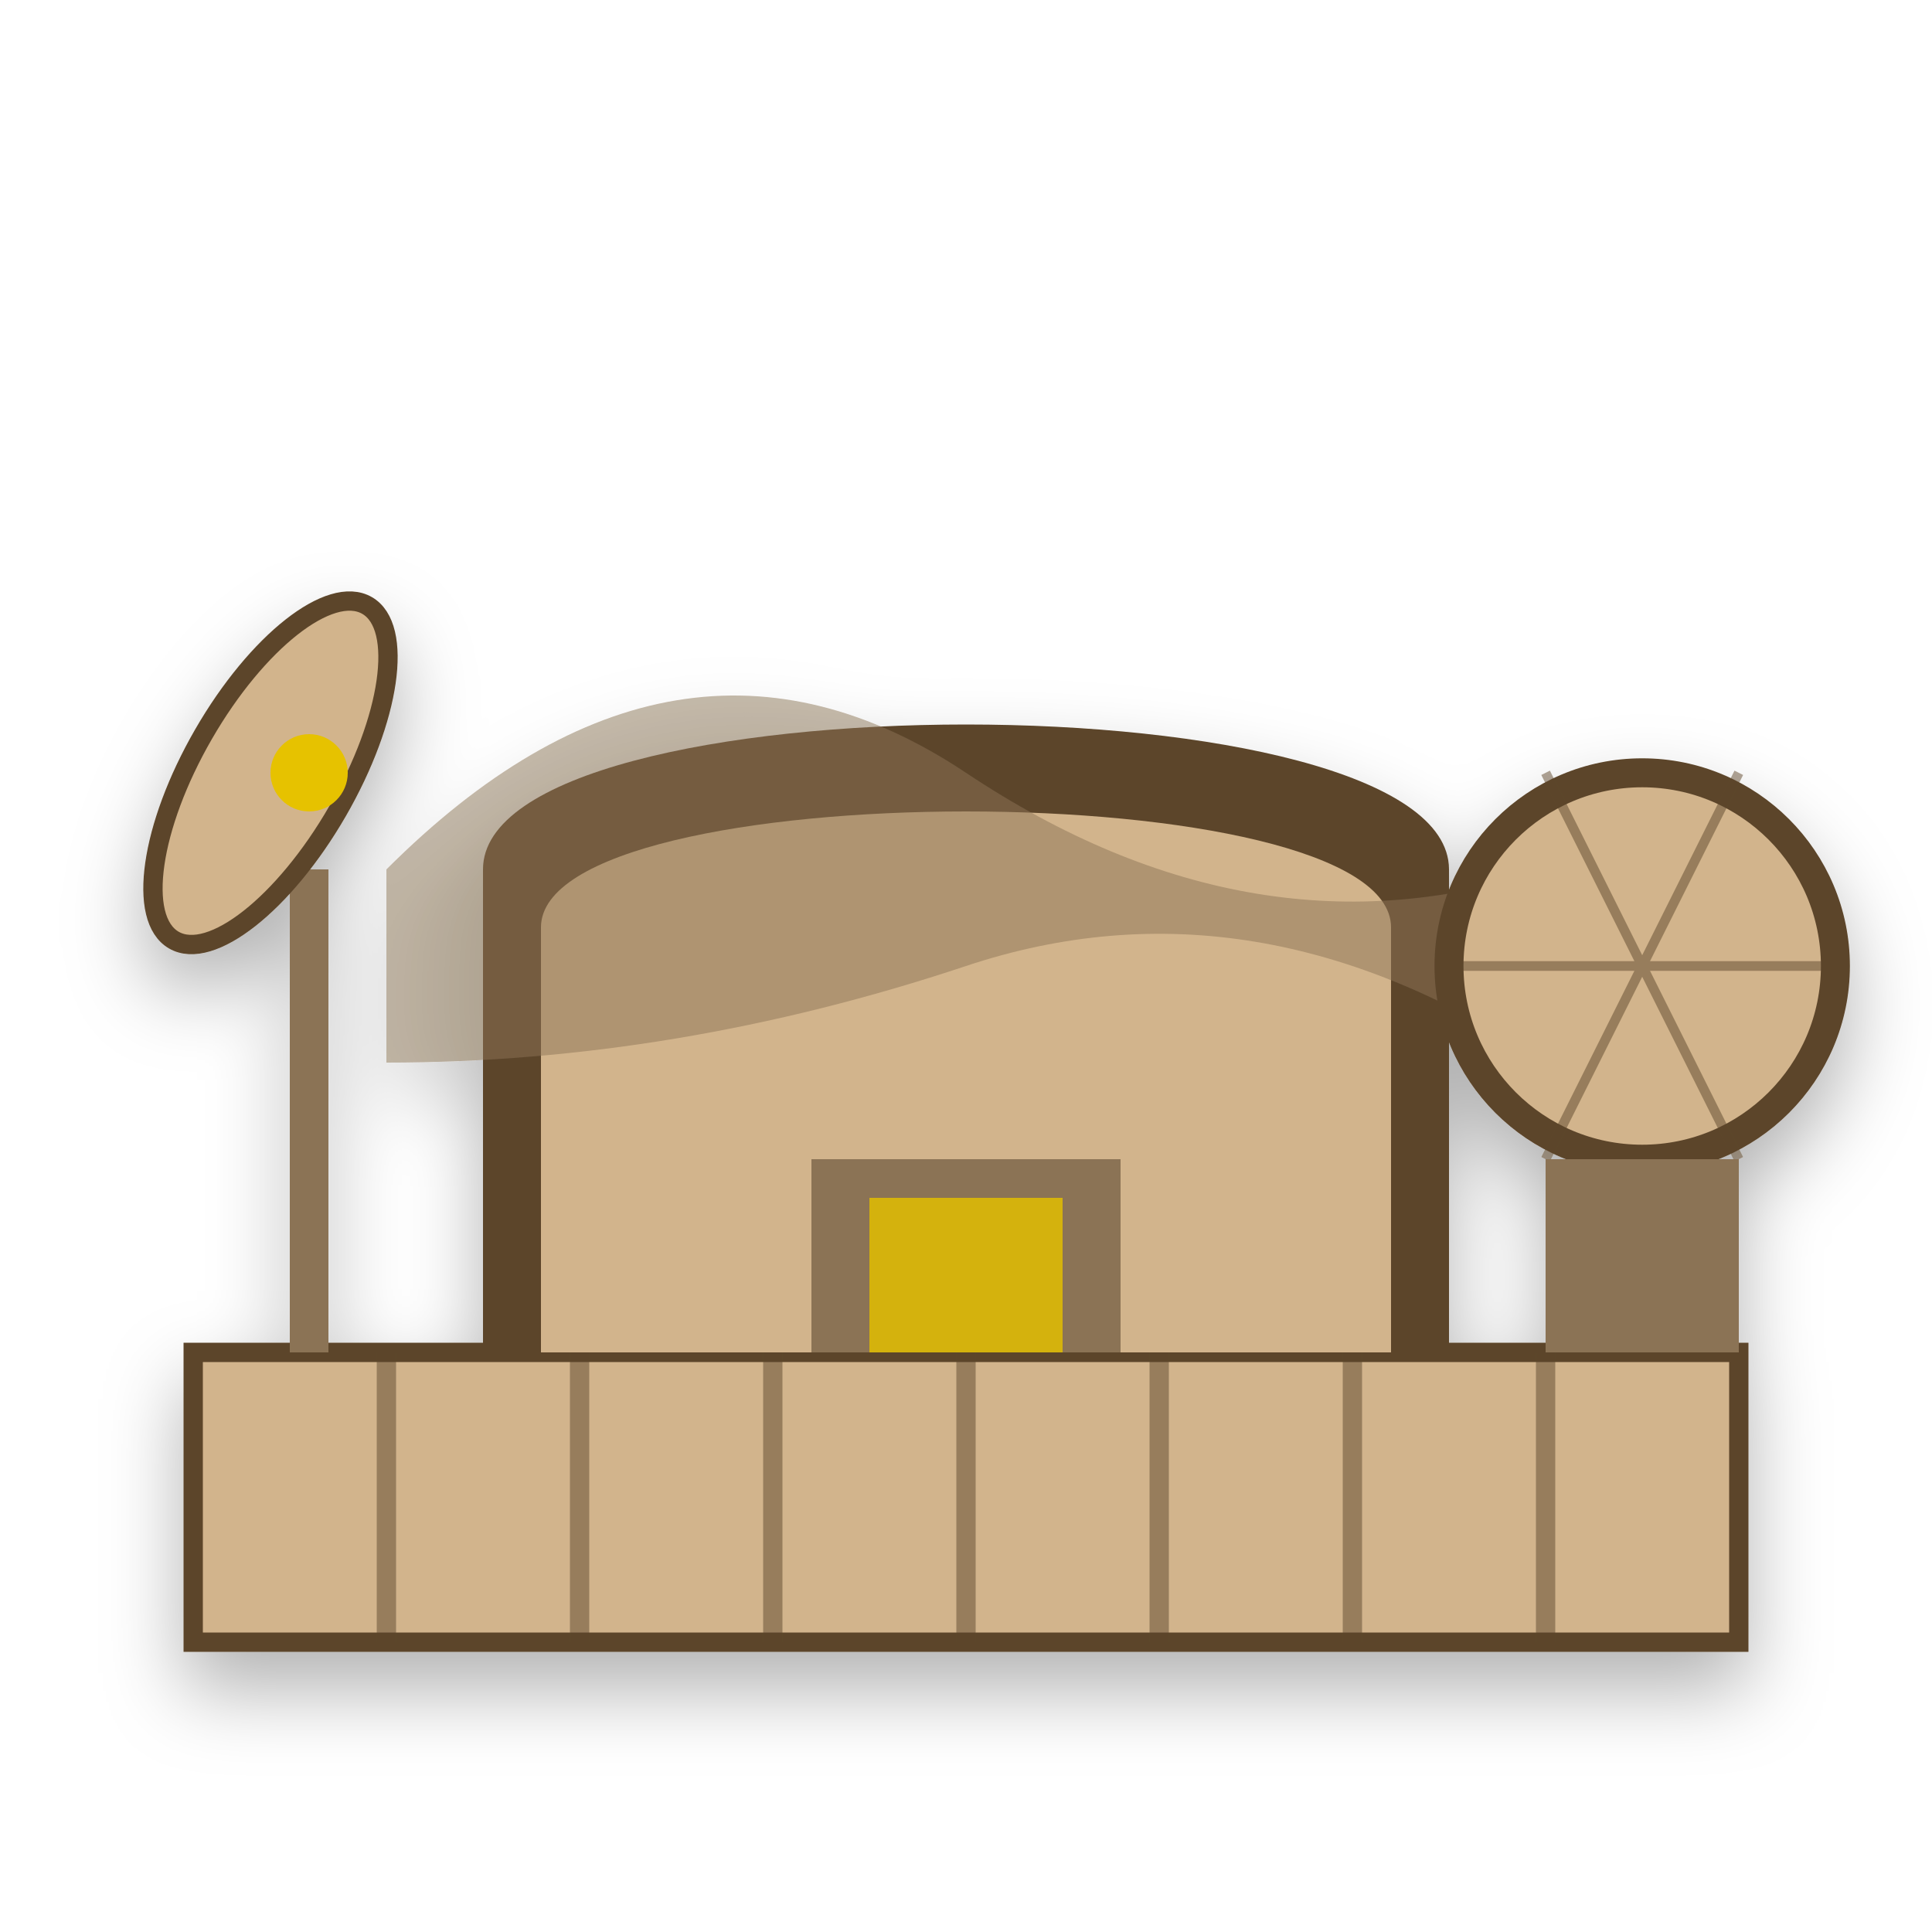
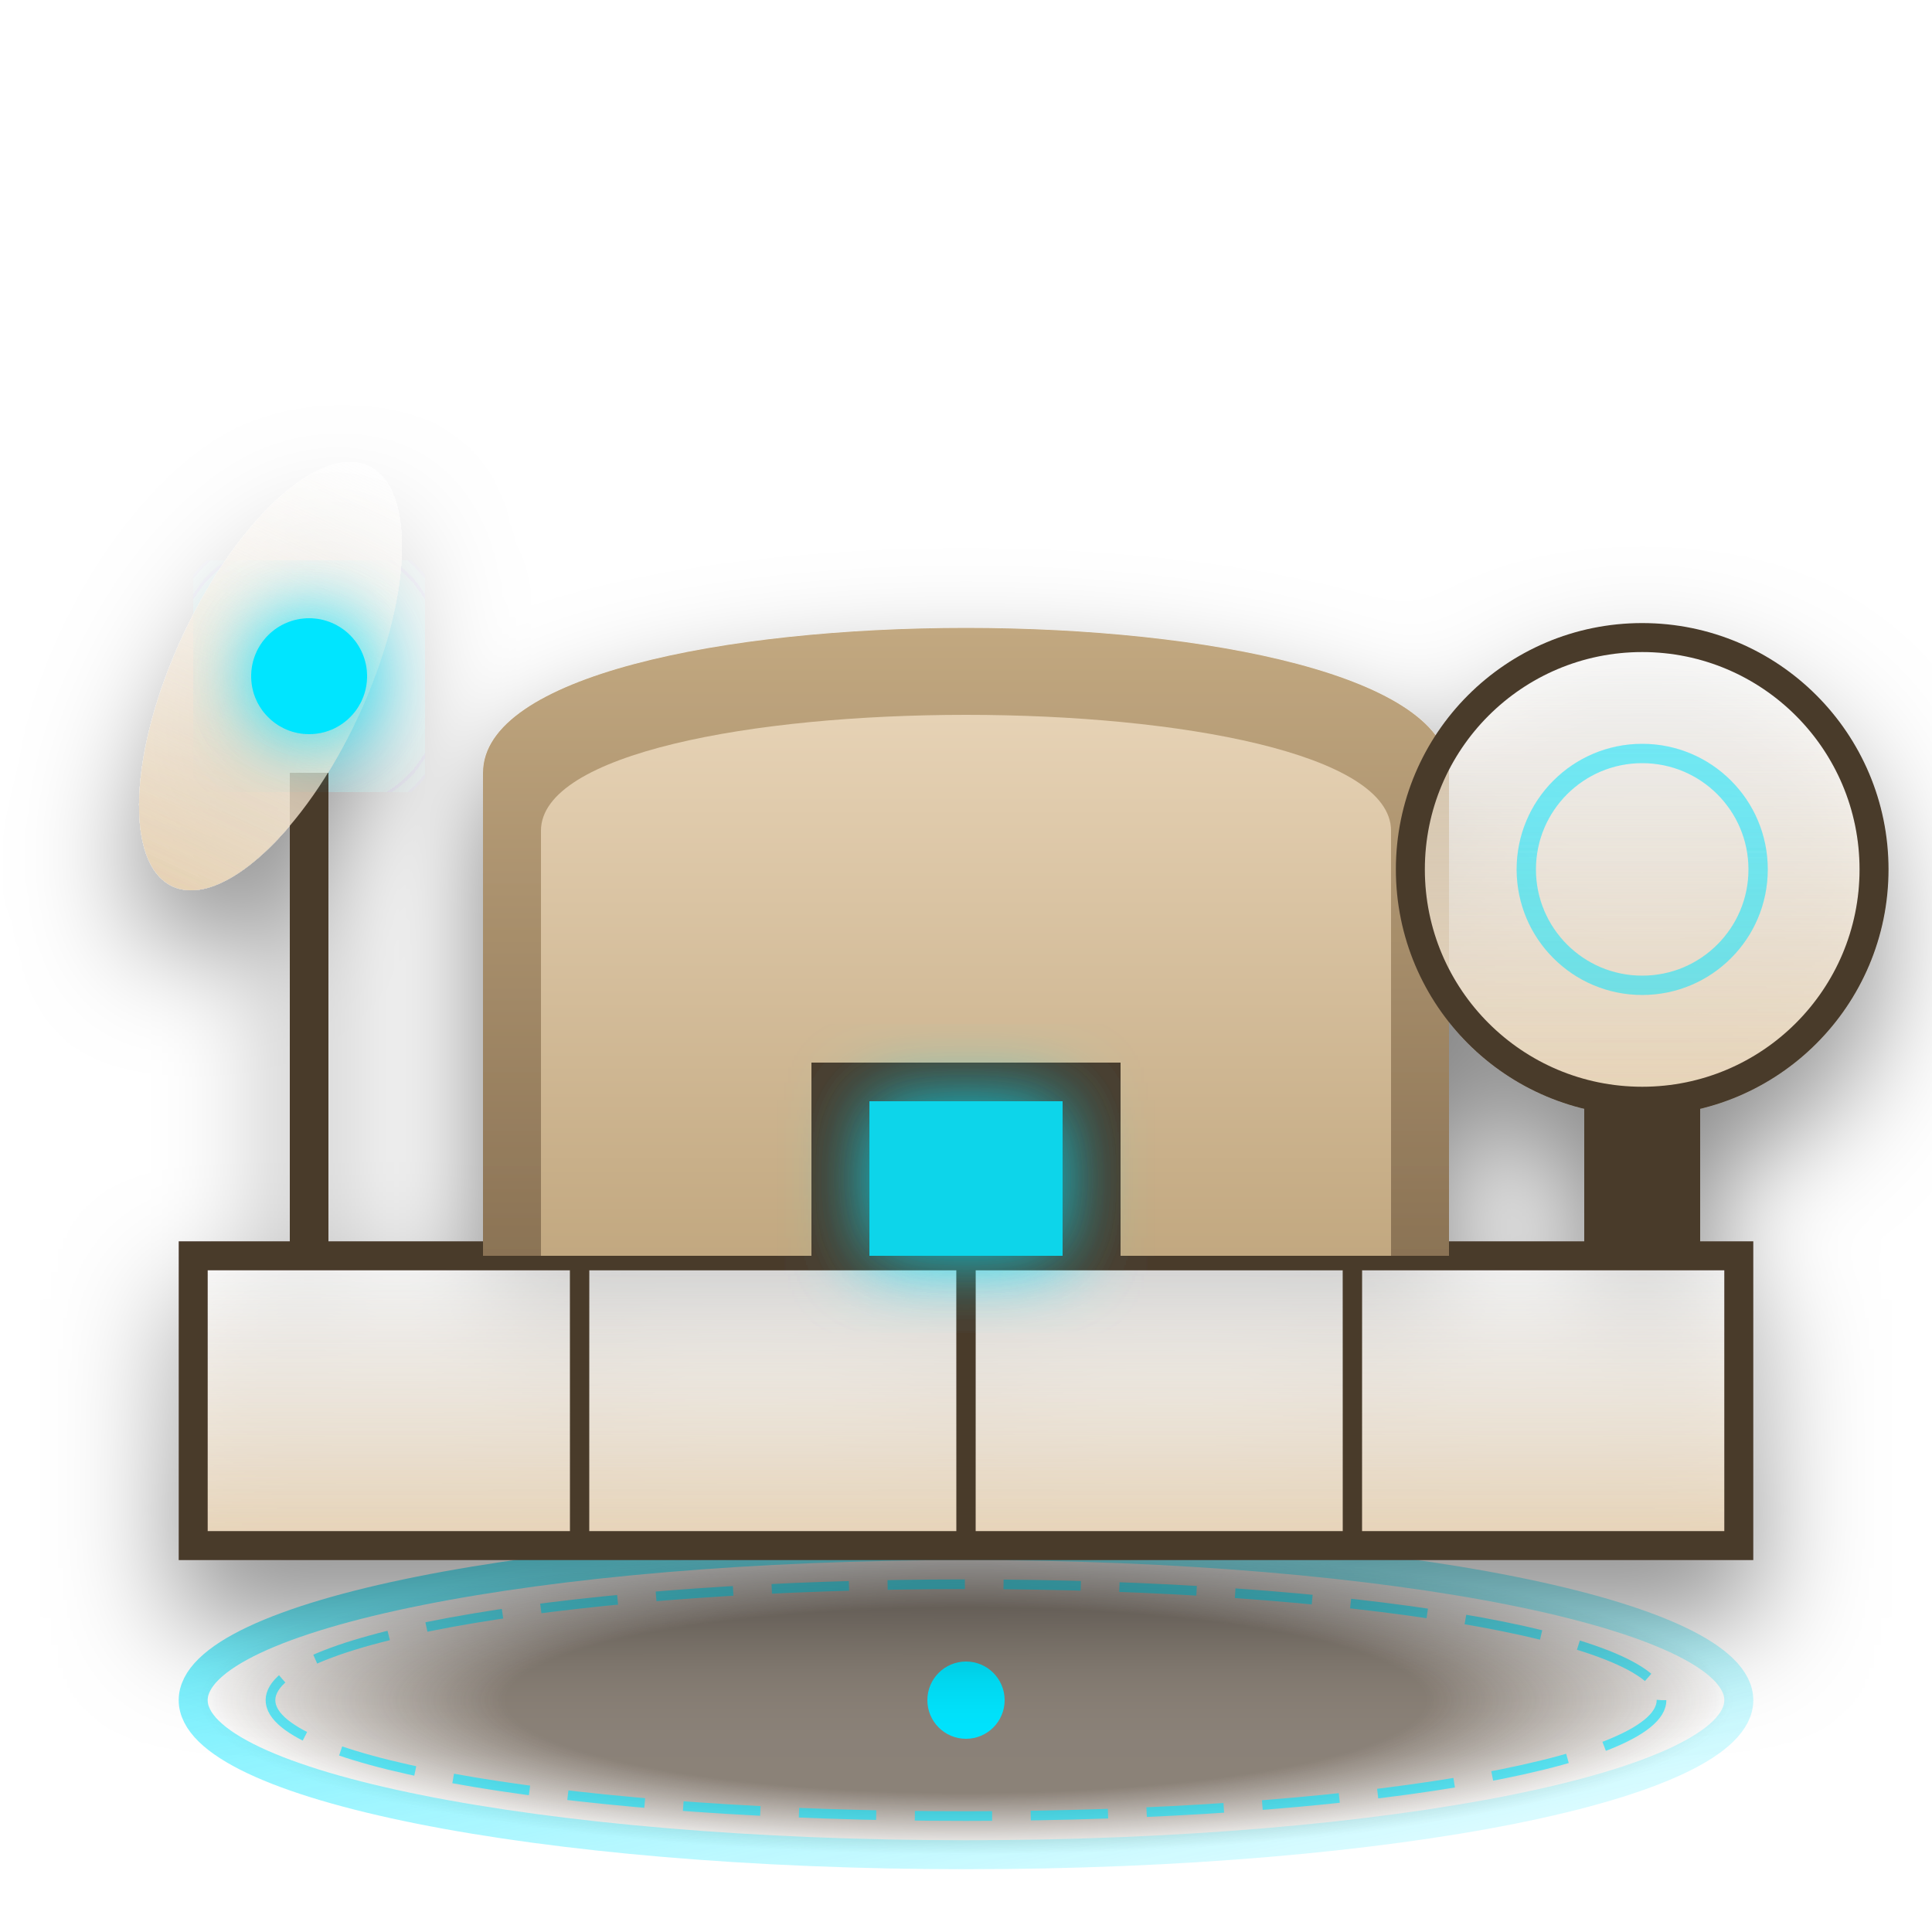
<svg xmlns="http://www.w3.org/2000/svg" viewBox="0 0 100 100">
  <defs>
    <filter id="drop-shadow" x="-20%" y="-20%" width="140%" height="140%">
-       <feDropShadow dx="0" dy="2" stdDeviation="2" flood-color="rgba(0,0,0,0.3)" />
+       <feDropShadow dx="0" dy="3" stdDeviation="3" flood-color="rgba(0,0,0,0.5)" />
    </filter>
+     <filter id="glow" x="-50%" y="-50%" width="200%" height="200%">
+       <feGaussianBlur stdDeviation="2" result="blur" />
+       <feMerge>
+         <feMergeNode in="blur" />
+         <feMergeNode in="SourceGraphic" />
+       </feMerge>
+     </filter>
+     <linearGradient id="mainGrad" x1="0%" y1="0%" x2="0%" y2="100%">
+       <stop offset="0%" stop-color="#e6d2b5" />
+       <stop offset="100%" stop-color="#c2a880" />
+     </linearGradient>
+     <linearGradient id="lightGrad" x1="0%" y1="0%" x2="0%" y2="100%">
+       <stop offset="0%" stop-color="#ffffff" stop-opacity="0.3" />
+       <stop offset="100%" stop-color="#e6d2b5" />
+     </linearGradient>
+     <linearGradient id="darkGrad" x1="0%" y1="0%" x2="0%" y2="100%">
+       <stop offset="0%" stop-color="#c2a880" />
+       <stop offset="100%" stop-color="#8b7355" />
+     </linearGradient>
+     <linearGradient id="accentGrad" x1="0%" y1="0%" x2="100%" y2="100%">
+       <stop offset="0%" stop-color="#00e5ff" stop-opacity="0.8" />
+       <stop offset="100%" stop-color="#00e5ff" stop-opacity="0.1" />
+     </linearGradient>
+     <radialGradient id="baseGrad" cx="50%" cy="50%" r="50%">
+       <stop offset="60%" stop-color="#4a3b2c" stop-opacity="0.8" />
+       <stop offset="100%" stop-color="#4a3b2c" stop-opacity="0" />
+     </radialGradient>
  </defs>
+   <ellipse cx="50" cy="88" rx="40" ry="8" fill="url(#baseGrad)" stroke="url(#accentGrad)" stroke-width="1.5" opacity="0.8" />
+   <ellipse cx="50" cy="88" rx="36" ry="6" fill="none" stroke="#00e5ff" stroke-width="0.5" opacity="0.6" stroke-dasharray="4 2" />
+   <circle cx="50" cy="88" r="2" fill="#00e5ff" />
  <g filter="url(#drop-shadow)">
-     <g>
-       <rect x="10" y="70" width="80" height="15" fill="#d2b48c" stroke="#5c452b" stroke-width="1" />
-       <line x1="20" y1="70" x2="20" y2="85" stroke="#5c452b" opacity="0.5" />
-       <line x1="30" y1="70" x2="30" y2="85" stroke="#5c452b" opacity="0.5" />
-       <line x1="40" y1="70" x2="40" y2="85" stroke="#5c452b" opacity="0.5" />
-       <line x1="50" y1="70" x2="50" y2="85" stroke="#5c452b" opacity="0.5" />
-       <line x1="60" y1="70" x2="60" y2="85" stroke="#5c452b" opacity="0.5" />
-       <line x1="70" y1="70" x2="70" y2="85" stroke="#5c452b" opacity="0.5" />
-       <line x1="80" y1="70" x2="80" y2="85" stroke="#5c452b" opacity="0.5" />
-       <path d="M 25 70 L 25 45 C 25 35, 75 35, 75 45 L 75 70 Z" fill="#5c452b" />
-       <path d="M 28 70 L 28 48 C 28 40, 72 40, 72 48 L 72 70 Z" fill="#d2b48c" />
-       <path d="M 20 45 Q 35 30 50 40 T 80 45 L 80 55 Q 65 45 50 50 T 20 55 Z" fill="#8b7355" opacity="0.5" />
-       <circle cx="85" cy="50" r="10" fill="#d2b48c" stroke="#5c452b" stroke-width="1.5" />
-       <path d="M 80 40 L 90 60 M 90 40 L 80 60 M 75 50 L 95 50" stroke="#5c452b" stroke-width="0.5" opacity="0.5" />
-       <rect x="80" y="60" width="10" height="10" fill="#8b7355" />
-       <rect x="15" y="45" width="2" height="25" fill="#8b7355" />
-       <ellipse cx="14" cy="40" rx="4" ry="10" fill="#d2b48c" stroke="#5c452b" stroke-width="1" transform="rotate(30 14 40)" />
-       <circle cx="16" cy="40" r="2" fill="#e6c200" />
-       <rect x="42" y="60" width="16" height="10" fill="#8b7355" />
-       <rect x="45" y="62" width="10" height="8" fill="#e6c200" opacity="0.8" />
+     <g transform="translate(0,-5)">
+       <rect x="10" y="70" width="80" height="15" fill="url(#lightGrad)" stroke="#4a3b2c" stroke-width="1.5" />
+       <line x1="30" y1="70" x2="30" y2="85" stroke="#4a3b2c" />
+       <line x1="50" y1="70" x2="50" y2="85" stroke="#4a3b2c" />
+       <line x1="70" y1="70" x2="70" y2="85" stroke="#4a3b2c" />
+       <path d="M 25 70 L 25 45 C 25 35, 75 35, 75 45 L 75 70 Z" fill="url(#darkGrad)" />
+       <path d="M 28 70 L 28 48 C 28 40, 72 40, 72 48 L 72 70 Z" fill="url(#mainGrad)" />
+       <circle cx="85" cy="50" r="12" fill="url(#lightGrad)" stroke="#4a3b2c" stroke-width="1.5" />
+       <circle cx="85" cy="50" r="6" fill="none" stroke="#00e5ff" stroke-width="1" opacity="0.5" />
+       <rect x="82" y="62" width="6" height="8" fill="#4a3b2c" />
+       <rect x="15" y="45" width="2" height="25" fill="#4a3b2c" />
+       <ellipse cx="14" cy="40" rx="5" ry="12" fill="url(#lightGrad)" transform="rotate(25 14 40)" />
+       <circle cx="16" cy="40" r="3" fill="#00e5ff" filter="url(#glow)" />
+       <rect x="42" y="60" width="16" height="10" fill="#4a3b2c" />
+       <rect x="45" y="62" width="10" height="8" fill="#00e5ff" filter="url(#glow)" opacity="0.9" />
    </g>
  </g>
</svg>
